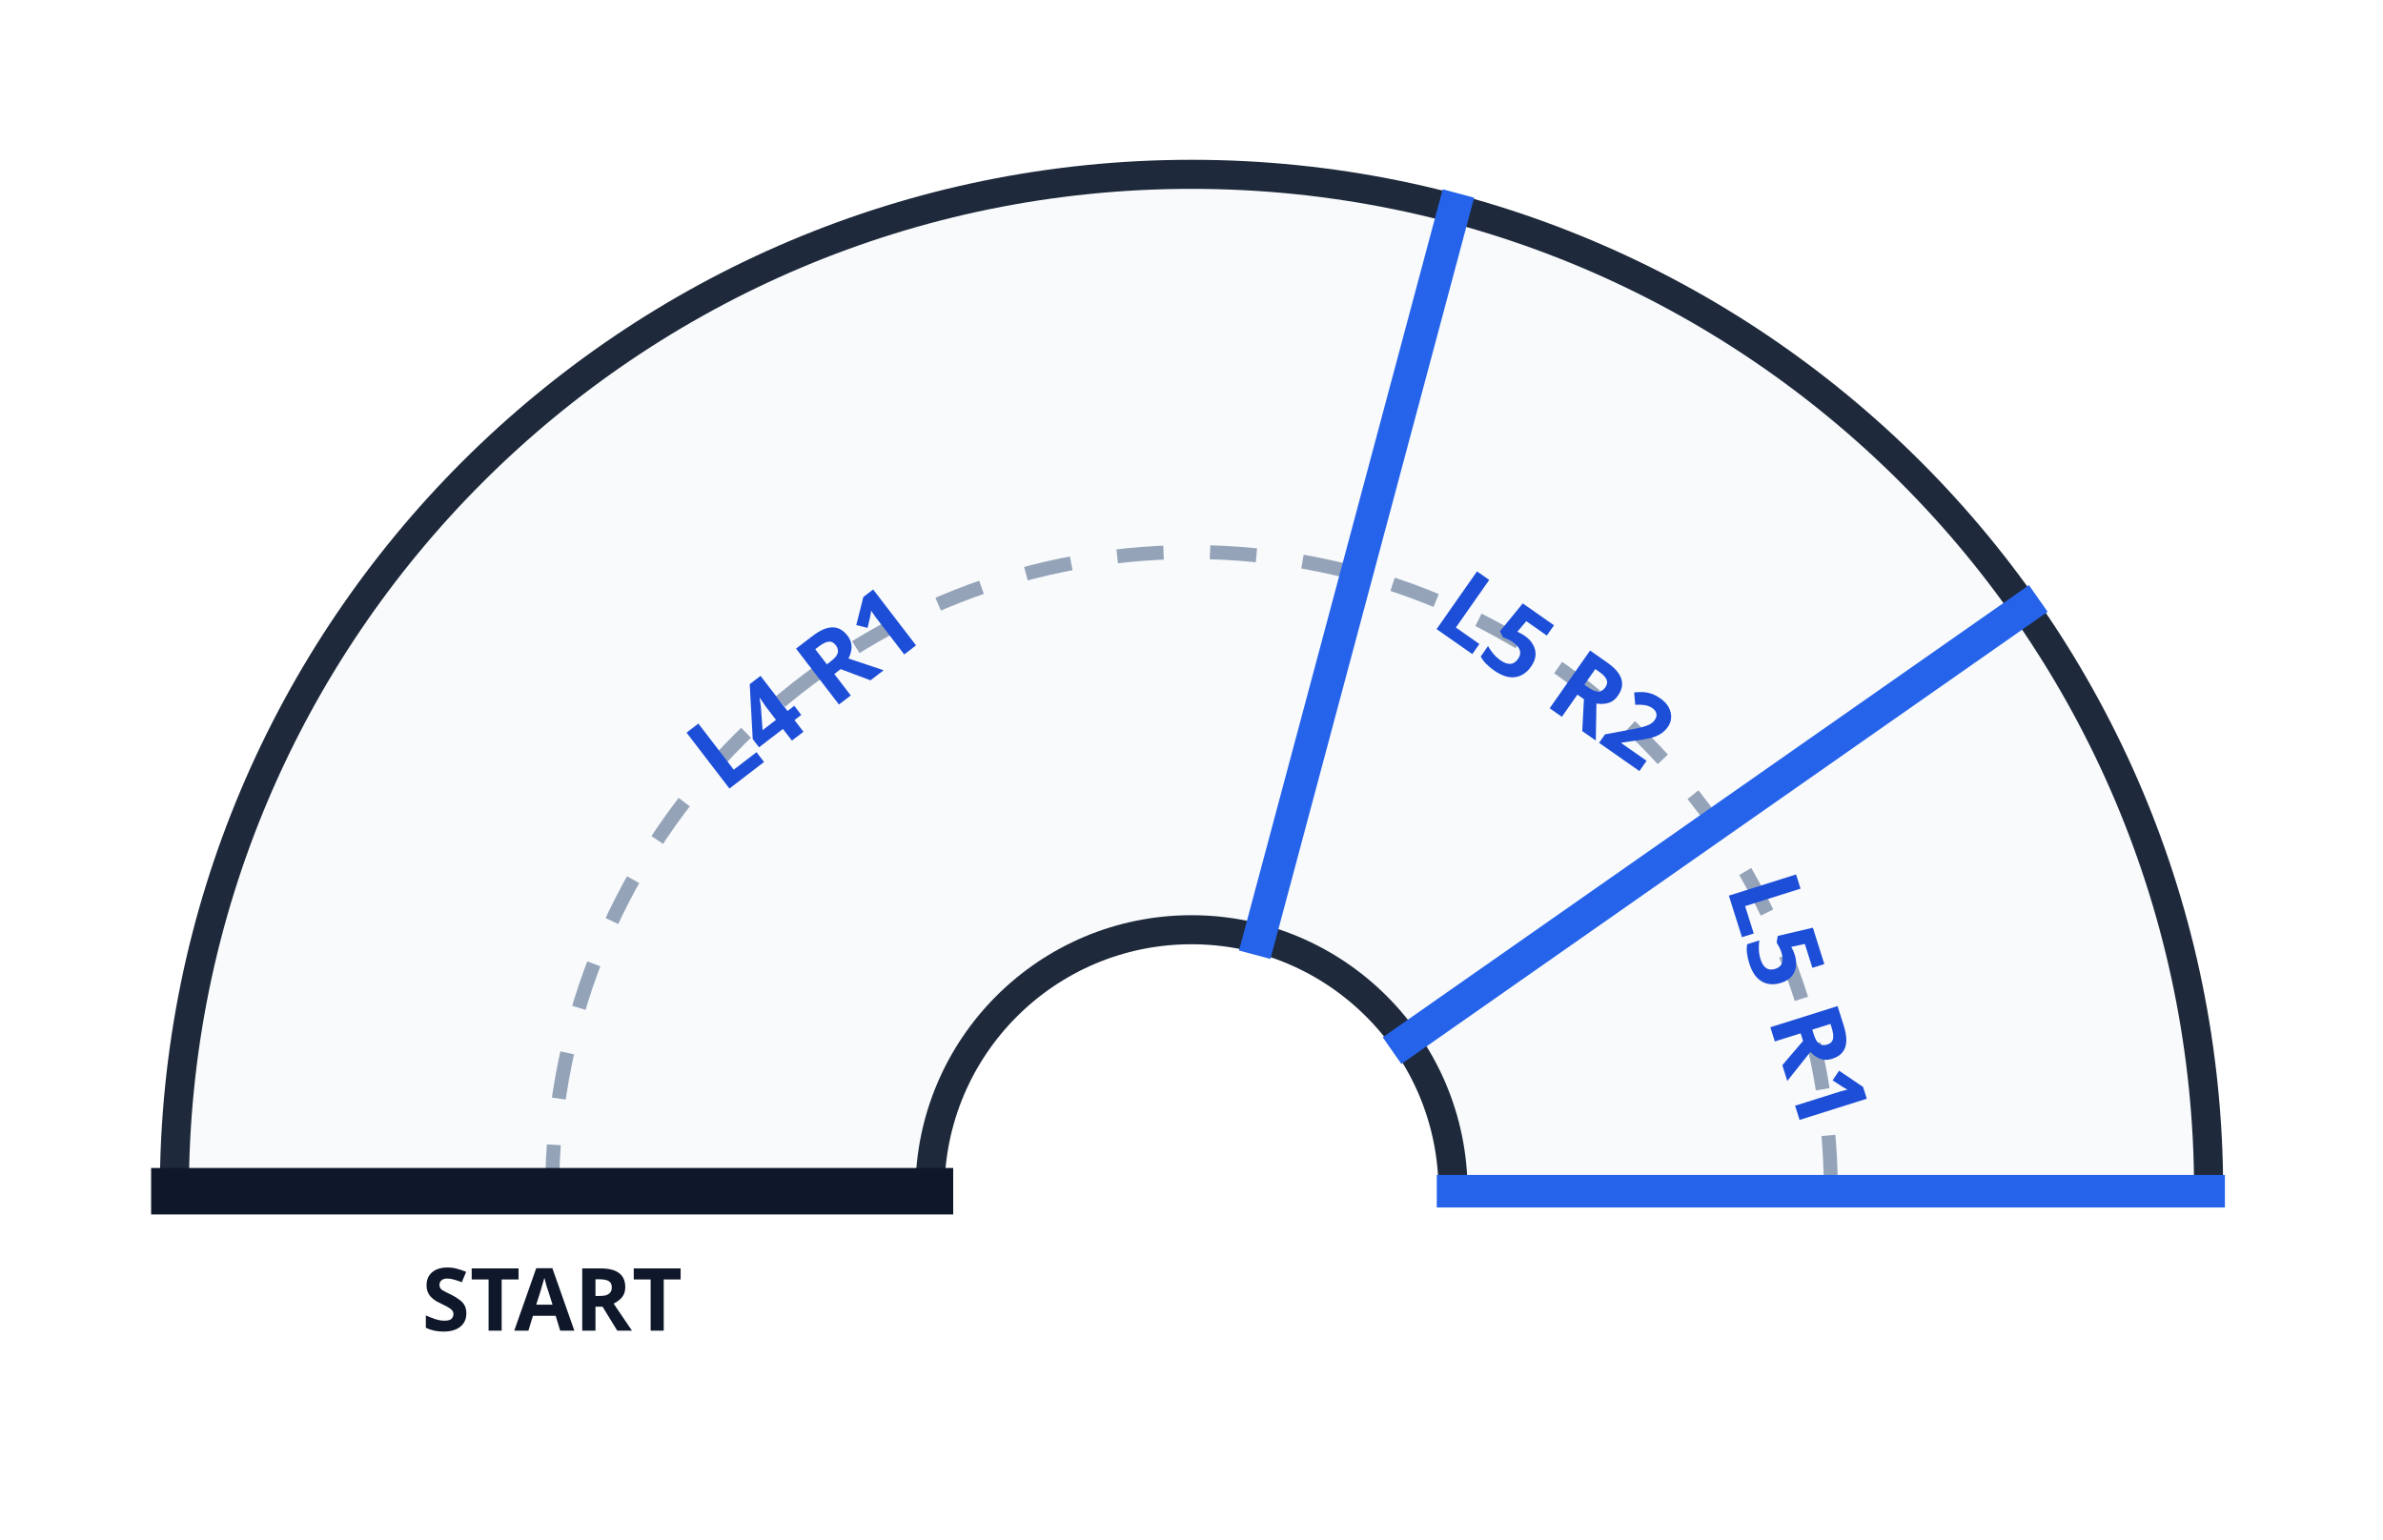
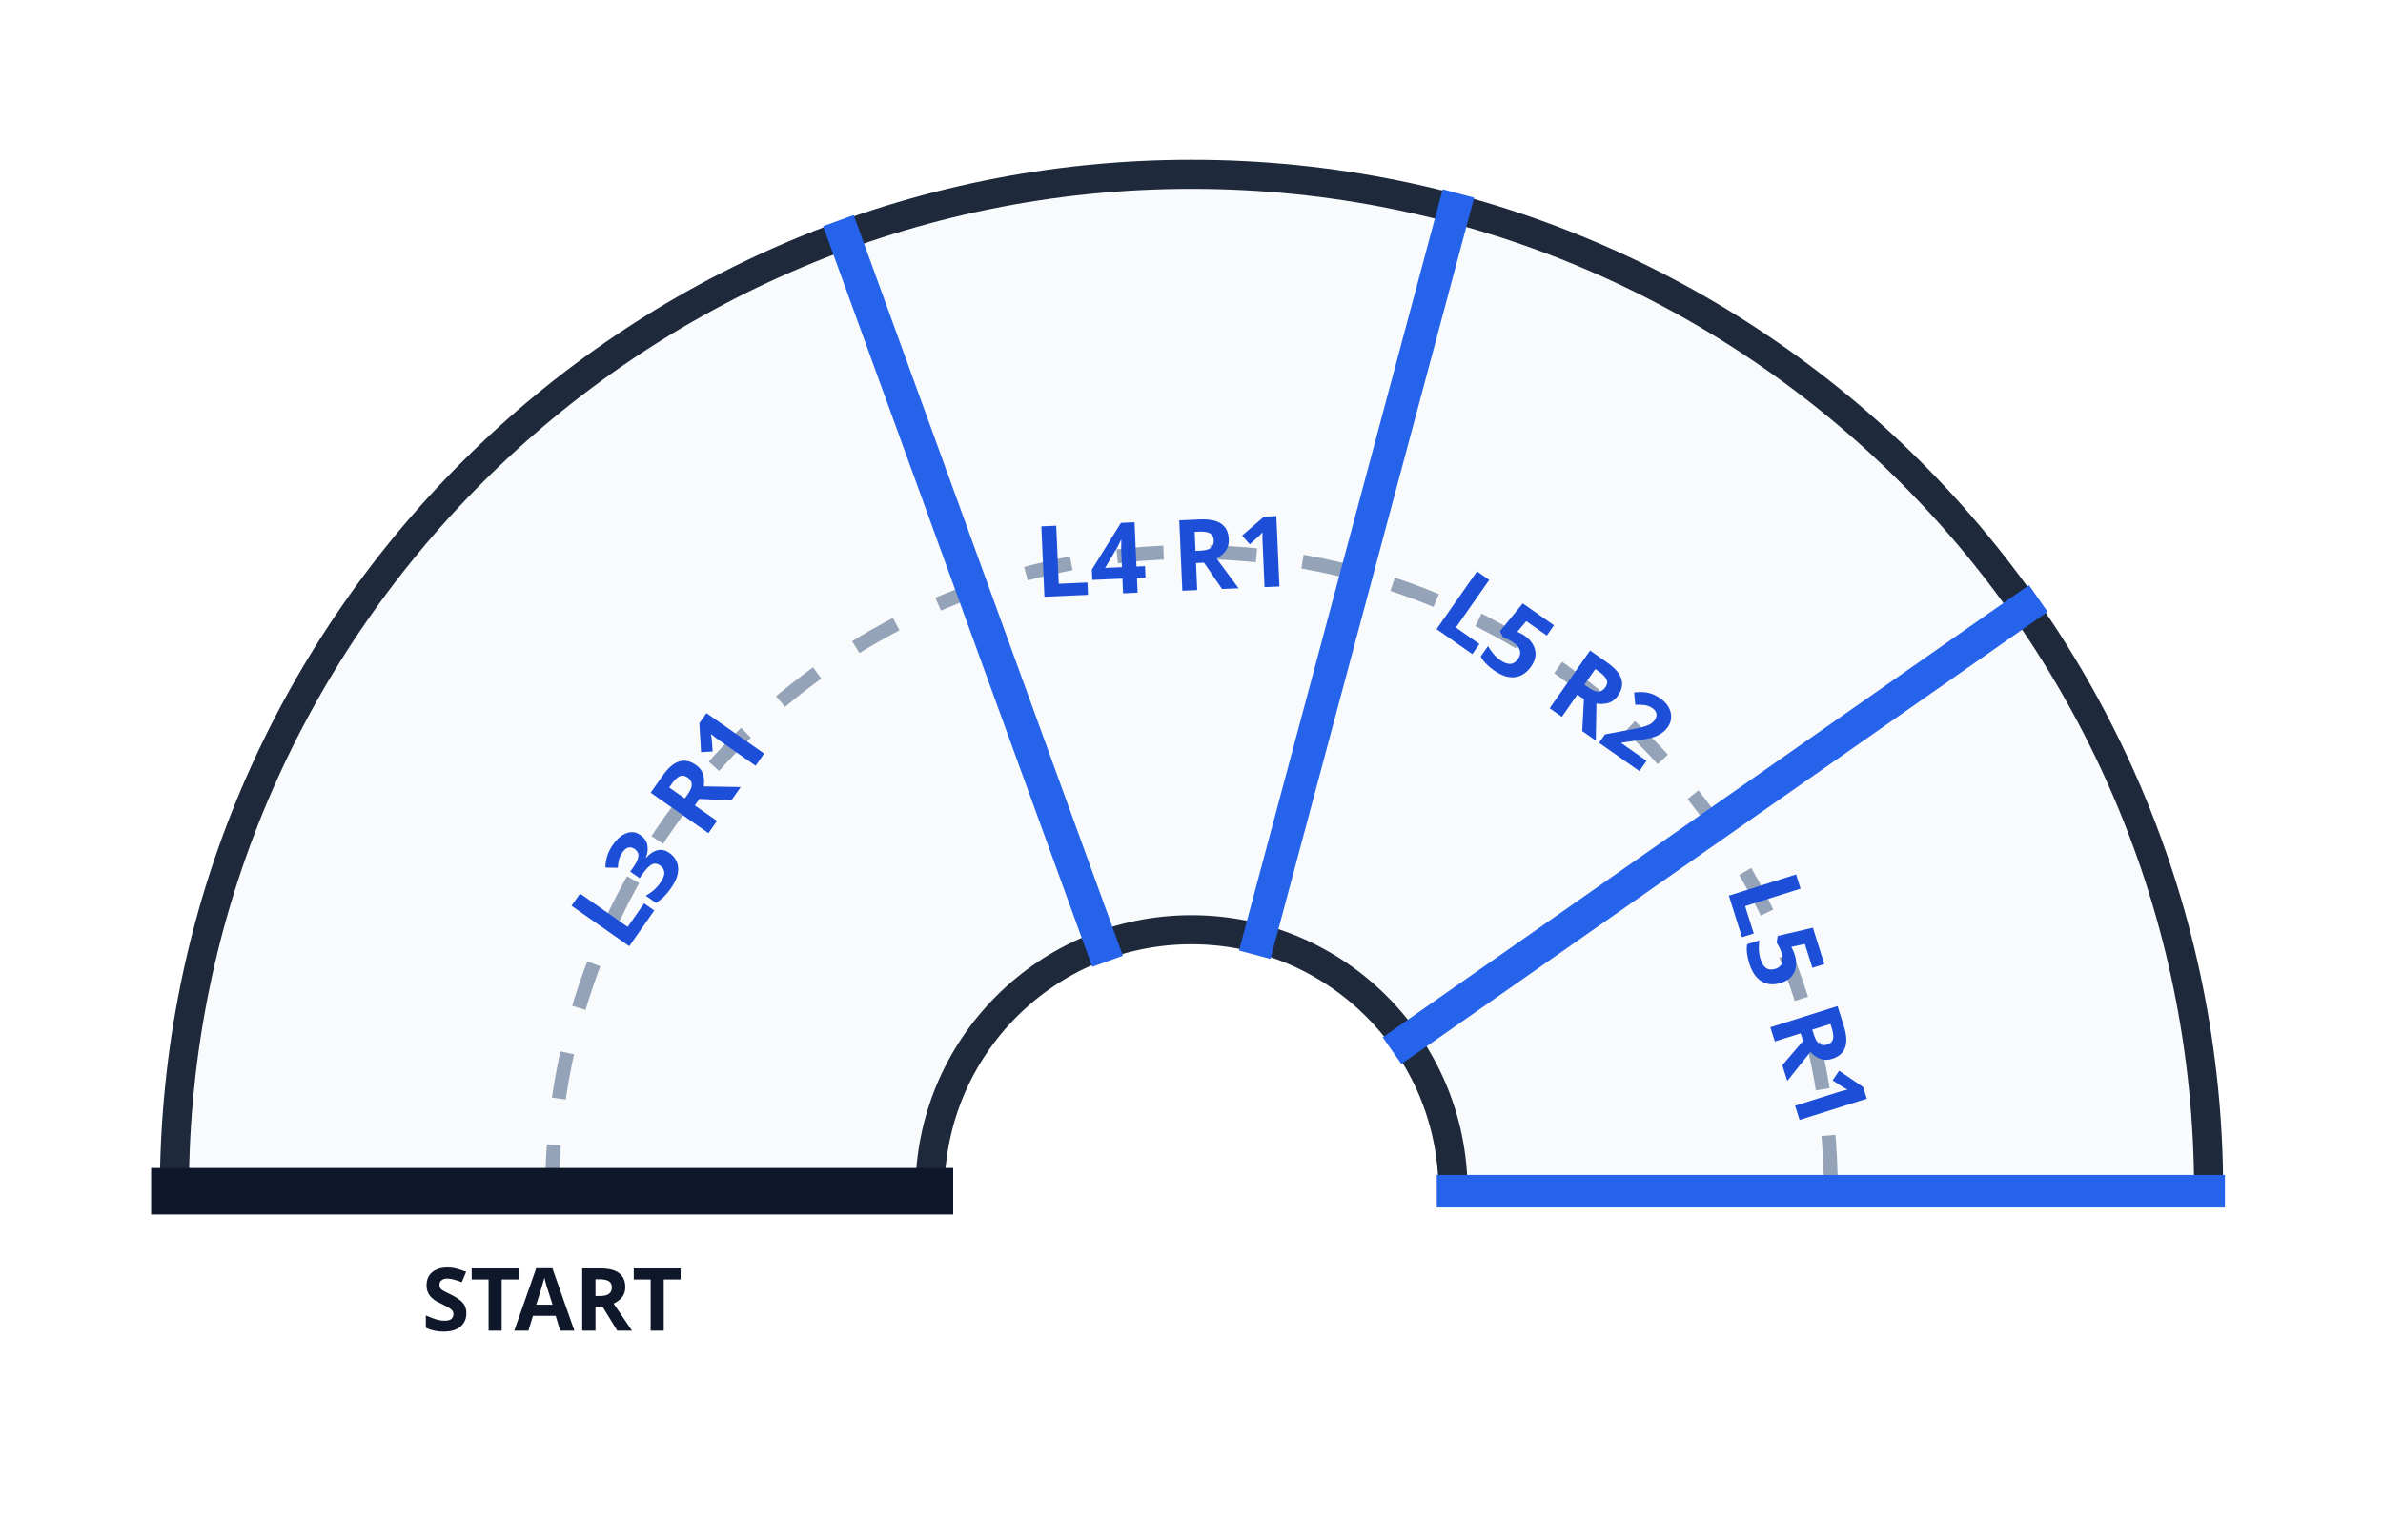
<svg xmlns="http://www.w3.org/2000/svg" viewBox="0 0 205.0 132.5" width="205.0mm" height="132.5mm">
  <defs>
    <style>
      text { user-select: none; }
    </style>
  </defs>
  <g id="template_curve_sharp">
    <path d="M 15.0 102.5 A 87.5 87.5 0 0 1 190.0 102.5 L 125.0 102.5 A 22.5 22.5 0 0 0 80.0 102.5 Z" fill="#f8fafc" stroke="#1e293b" stroke-width="2.5" />
    <path d="M 47.5 102.5 A 55.0 55.0 0 0 1 157.5 102.5" fill="none" stroke="#94a3b8" stroke-width="1.2" stroke-dasharray="4,4" />
    <line x1="15.0" y1="102.5" x2="80.0" y2="102.5" stroke="#0f172a" stroke-width="4.0" stroke-linecap="square" />
    <g transform="translate(47.5, 114.5)">
      <text x="0" y="0" font-family="sans-serif" font-size="7.5" font-weight="bold" fill="#0f172a" text-anchor="middle">START</text>
    </g>
+     <line x1="94.8" y1="81.4" x2="72.6" y2="20.3" stroke="#2563eb" stroke-width="2.8" stroke-linecap="square" />
+     <g transform="translate(57.4, 71.0) rotate(-55.0)">
+       <text x="0" y="0" font-family="sans-serif" font-size="8.5" font-weight="bold" fill="#1d4ed8" text-anchor="middle" dominant-baseline="central">L3 R1</text>
+     </g>
    <line x1="108.3" y1="80.8" x2="125.1" y2="18.0" stroke="#2563eb" stroke-width="2.8" stroke-linecap="square" />
-     <g transform="translate(69.0, 58.9) rotate(-37.5)">
+     <g transform="translate(100.1, 47.6) rotate(-2.5)">
      <text x="0" y="0" font-family="sans-serif" font-size="8.5" font-weight="bold" fill="#1d4ed8" text-anchor="middle" dominant-baseline="central">L4 R1</text>
    </g>
    <line x1="120.9" y1="89.6" x2="174.2" y2="52.3" stroke="#2563eb" stroke-width="2.8" stroke-linecap="square" />
    <g transform="translate(134.0, 57.4) rotate(35.0)">
      <text x="0" y="0" font-family="sans-serif" font-size="8.5" font-weight="bold" fill="#1d4ed8" text-anchor="middle" dominant-baseline="central">L5 R2</text>
    </g>
    <line x1="125.0" y1="102.5" x2="190.0" y2="102.5" stroke="#2563eb" stroke-width="2.8" stroke-linecap="square" />
    <g transform="translate(155.0, 86.0) rotate(72.5)">
      <text x="0" y="0" font-family="sans-serif" font-size="8.5" font-weight="bold" fill="#1d4ed8" text-anchor="middle" dominant-baseline="central">L5 R1</text>
    </g>
  </g>
</svg>
